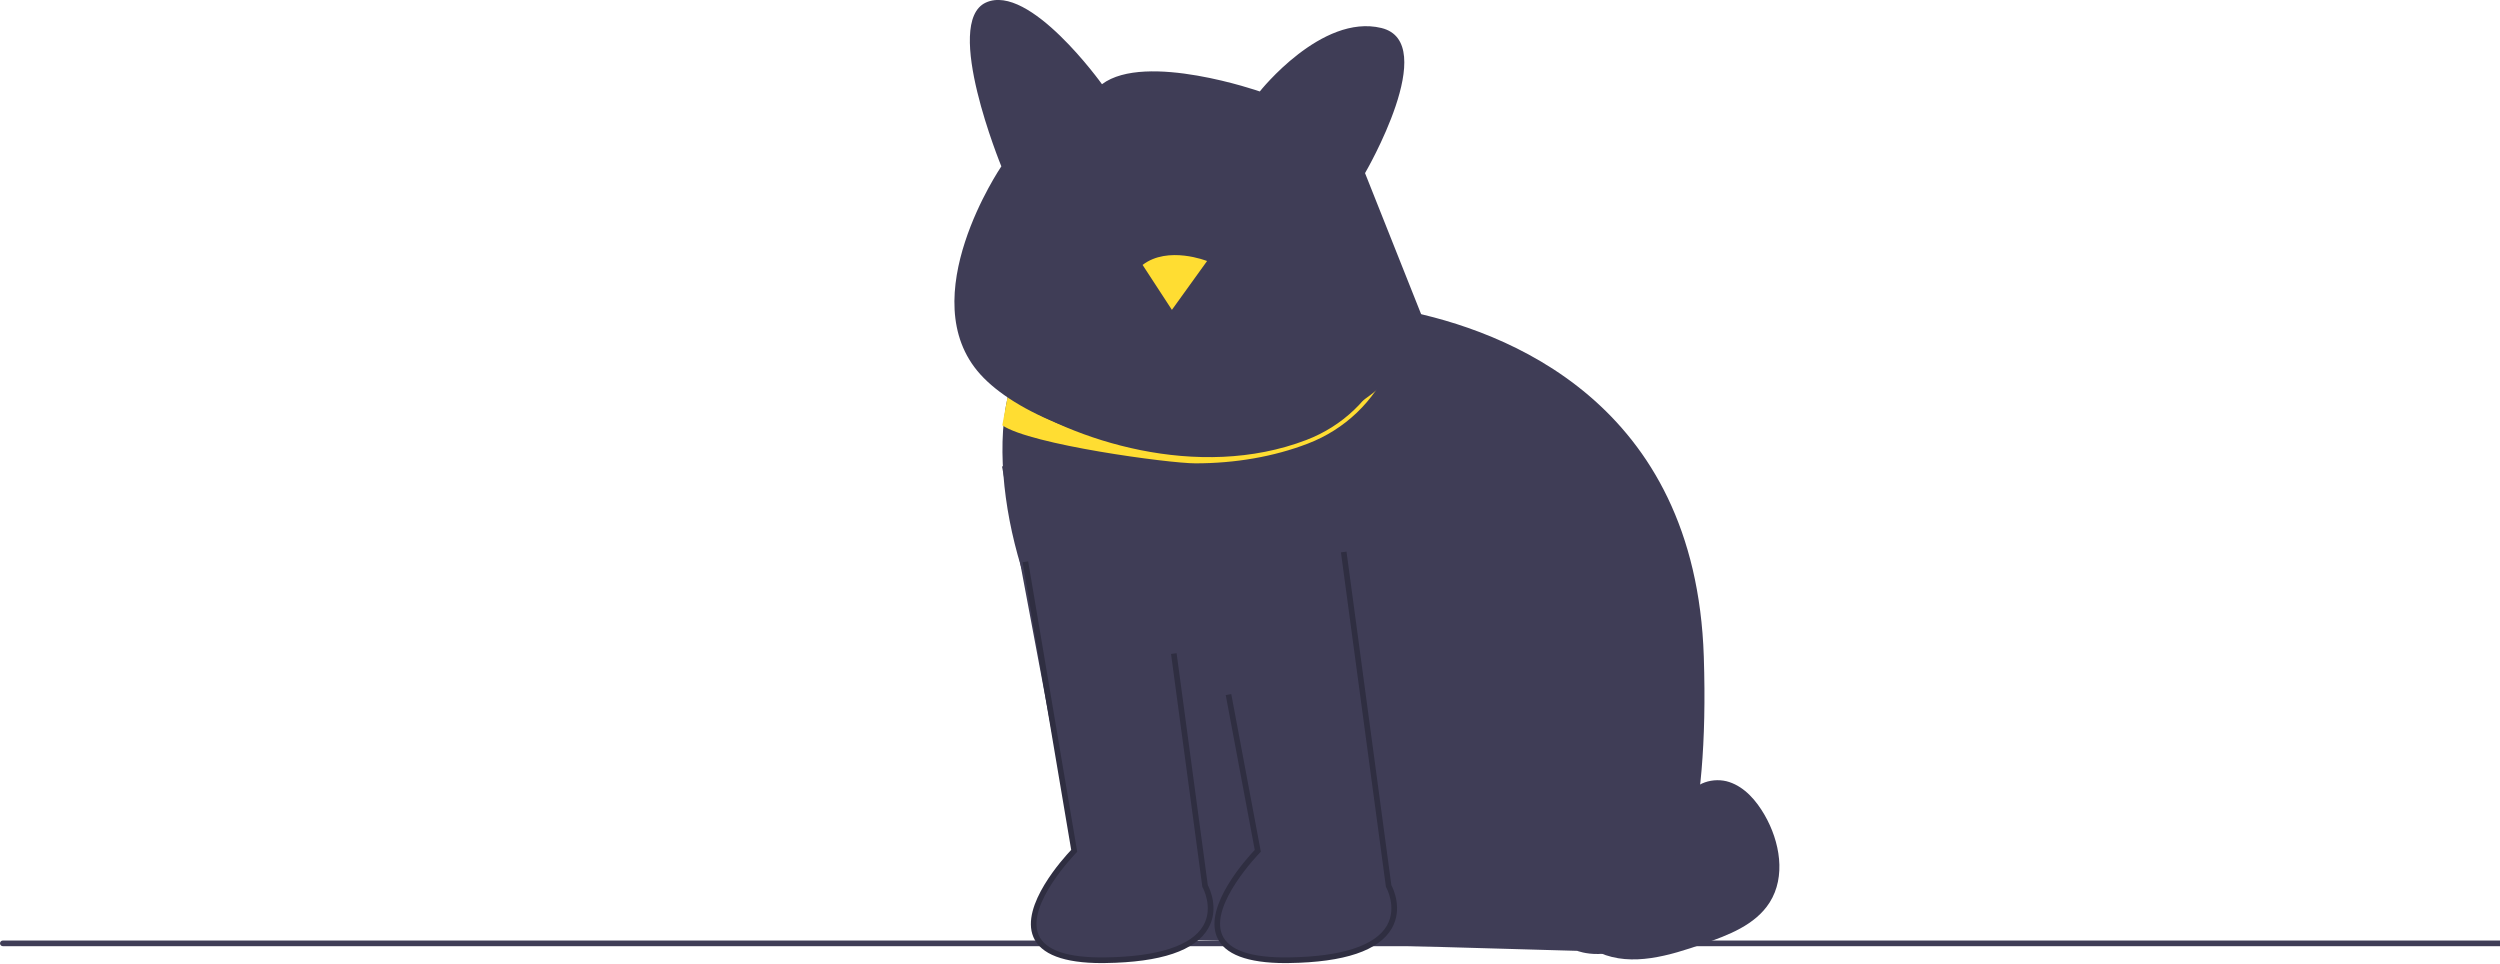
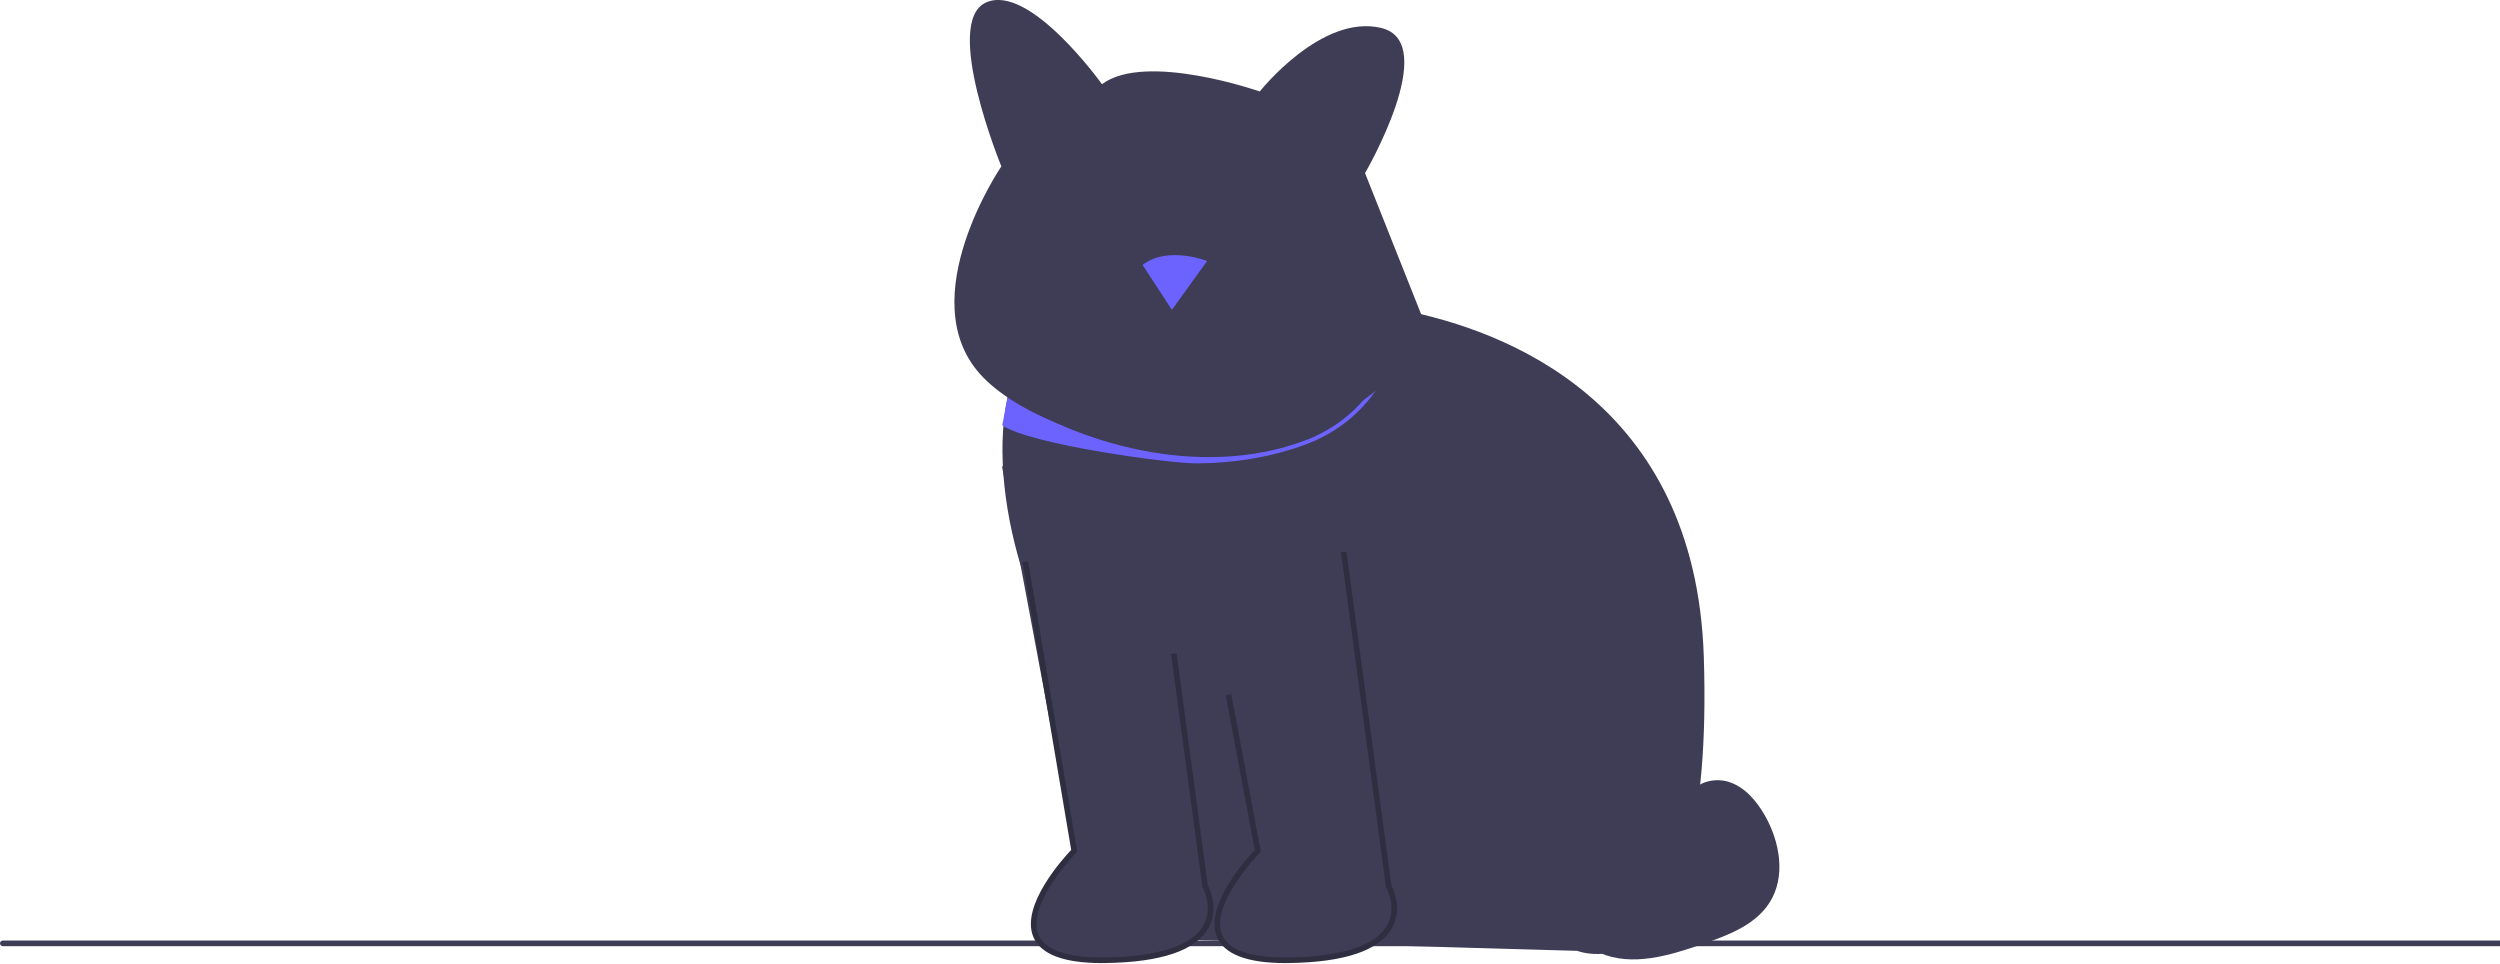
<svg xmlns="http://www.w3.org/2000/svg" width="888" height="342.09" viewBox="0 0 888 342.09">
  <path d="m560.17,337.74l-141.49-4.02s10.65-63.71-23.52-81.39c-23.29-12.06-43.96-68.39-38.08-106.72.08-.51.16-1.02.25-1.52,2.98-17.16,11.5-30.45,27.79-34.06,52.66-11.66,90.24-2.62,90.24-2.62,0,0,8.7.11,21.59,2.53.46.08.92.17,1.38.27,36.49,7.15,103.94,32.61,106.86,123.01,4.02,124.2-45.02,104.5-45.02,104.5Z" fill="#3f3d56" />
-   <path d="m496.95,109.95c-.24,6.48-1.71,12.92-4.39,19.04-5.56,12.69-15.7,22.38-28.54,27.29-38.46,14.72-83.34.12-106.04-15.71-.09.5-1.89,9.99-1.97,10.5,10.05,6.88,59.24,13.51,68.57,13.51,14.17,0,27.81-2.35,39.94-7,13.19-5.05,23.6-15.01,29.31-28.04,2.73-6.22,4.23-12.75,4.5-19.33-.46-.1-.92-.19-1.38-.27,0,0,0,0,0,0Z" fill="#ffdd32" />
+   <path d="m496.95,109.95c-.24,6.48-1.71,12.92-4.39,19.04-5.56,12.69-15.7,22.38-28.54,27.29-38.46,14.72-83.34.12-106.04-15.71-.09.5-1.89,9.99-1.97,10.5,10.05,6.88,59.24,13.51,68.57,13.51,14.17,0,27.81-2.35,39.94-7,13.19-5.05,23.6-15.01,29.31-28.04,2.73-6.22,4.23-12.75,4.5-19.33-.46-.1-.92-.19-1.38-.27,0,0,0,0,0,0Z" fill="#6c63ff" />
  <path d="m507.41,118.2l-22.55-56.71s27.07-46.4,5.8-51.55c-21.27-5.16-43.18,22.55-43.18,22.55,0,0-40.6-14.18-56.06-2.58,0,0-25.78-36.09-41.24-29-15.47,7.09,5.5,58.18,5.5,58.18,0,0-31.92,46.86-7.43,73.92,24.49,27.07,116.64,48.98,159.17-14.82h0Z" fill="#3f3d56" />
  <path d="m1,336.08h887v-2H1c-.55,0-1,.45-1,1h0c0,.55.45,1,1,1Z" fill="#3f3d56" />
  <path d="m555.78,303.8c7.68,3.42,15.7,6.9,24.1,6.57s17.23-5.74,18.54-14.04c.68-4.29-.66-8.88.98-12.9,2.21-5.4,9.33-7.49,14.86-5.64,5.54,1.85,9.6,6.63,12.52,11.68,5.46,9.46,7.64,21.88,1.79,31.1-5.07,7.99-14.69,11.61-23.63,14.71-11.92,4.13-25.22,8.22-36.77,3.15-11.61-5.1-17.94-19.83-13.64-31.76" fill="#3f3d56" />
-   <path d="m428.74,92.71s-13.88-5.55-22.89,1.39l10.41,15.96s12.49-17.34,12.49-17.34Z" fill="#ffdd32" />
+   <path d="m428.74,92.71s-13.88-5.55-22.89,1.39l10.41,15.96s12.49-17.34,12.49-17.34Z" fill="#6c63ff" />
  <path d="m355.89,165.55l25.67,136.68s-38.85,39.55,11.1,38.85c49.95-.69,35.38-26.36,35.38-26.36l-15.96-118.64" fill="#3f3d56" />
  <path d="m391.4,342.09c-13.53,0-21.71-3.1-24.33-9.23-4.77-11.16,10.76-28.17,13.42-30.97l-17.26-102.18,1.97-.33,17.43,103.18-.36.36c-.18.18-17.94,18.45-13.36,29.15,2.35,5.5,10.32,8.19,23.74,8,18.65-.26,30.67-4.17,34.77-11.3,3.69-6.42-.21-13.5-.25-13.57l-.09-.17-.03-.19-11.1-82.56,1.98-.27,11.08,82.38c.66,1.25,4.11,8.46.16,15.36-4.53,7.9-16.81,12.05-36.49,12.32-.43,0-.85,0-1.27,0Z" fill="#2f2e41" />
  <path d="m421.1,165.55l25.67,136.68s-38.85,39.55,11.1,38.85c49.95-.69,35.38-26.36,35.38-26.36l-15.96-118.64" fill="#3f3d56" />
  <path d="m456.61,342.09c-13.53,0-21.71-3.1-24.33-9.23-4.77-11.14,10.73-28.13,13.41-30.96l-10.31-55,1.97-.37,10.5,56.02-.37.37c-.18.18-17.94,18.45-13.36,29.15,2.35,5.5,10.33,8.2,23.74,8,18.66-.26,30.69-4.17,34.78-11.32,3.69-6.44-.22-13.48-.26-13.55l-.1-.17-15.98-118.83,1.98-.27,15.93,118.46c.66,1.25,4.11,8.46.16,15.36-4.53,7.9-16.81,12.05-36.49,12.32-.43,0-.85,0-1.27,0Z" fill="#2f2e41" />
</svg>
